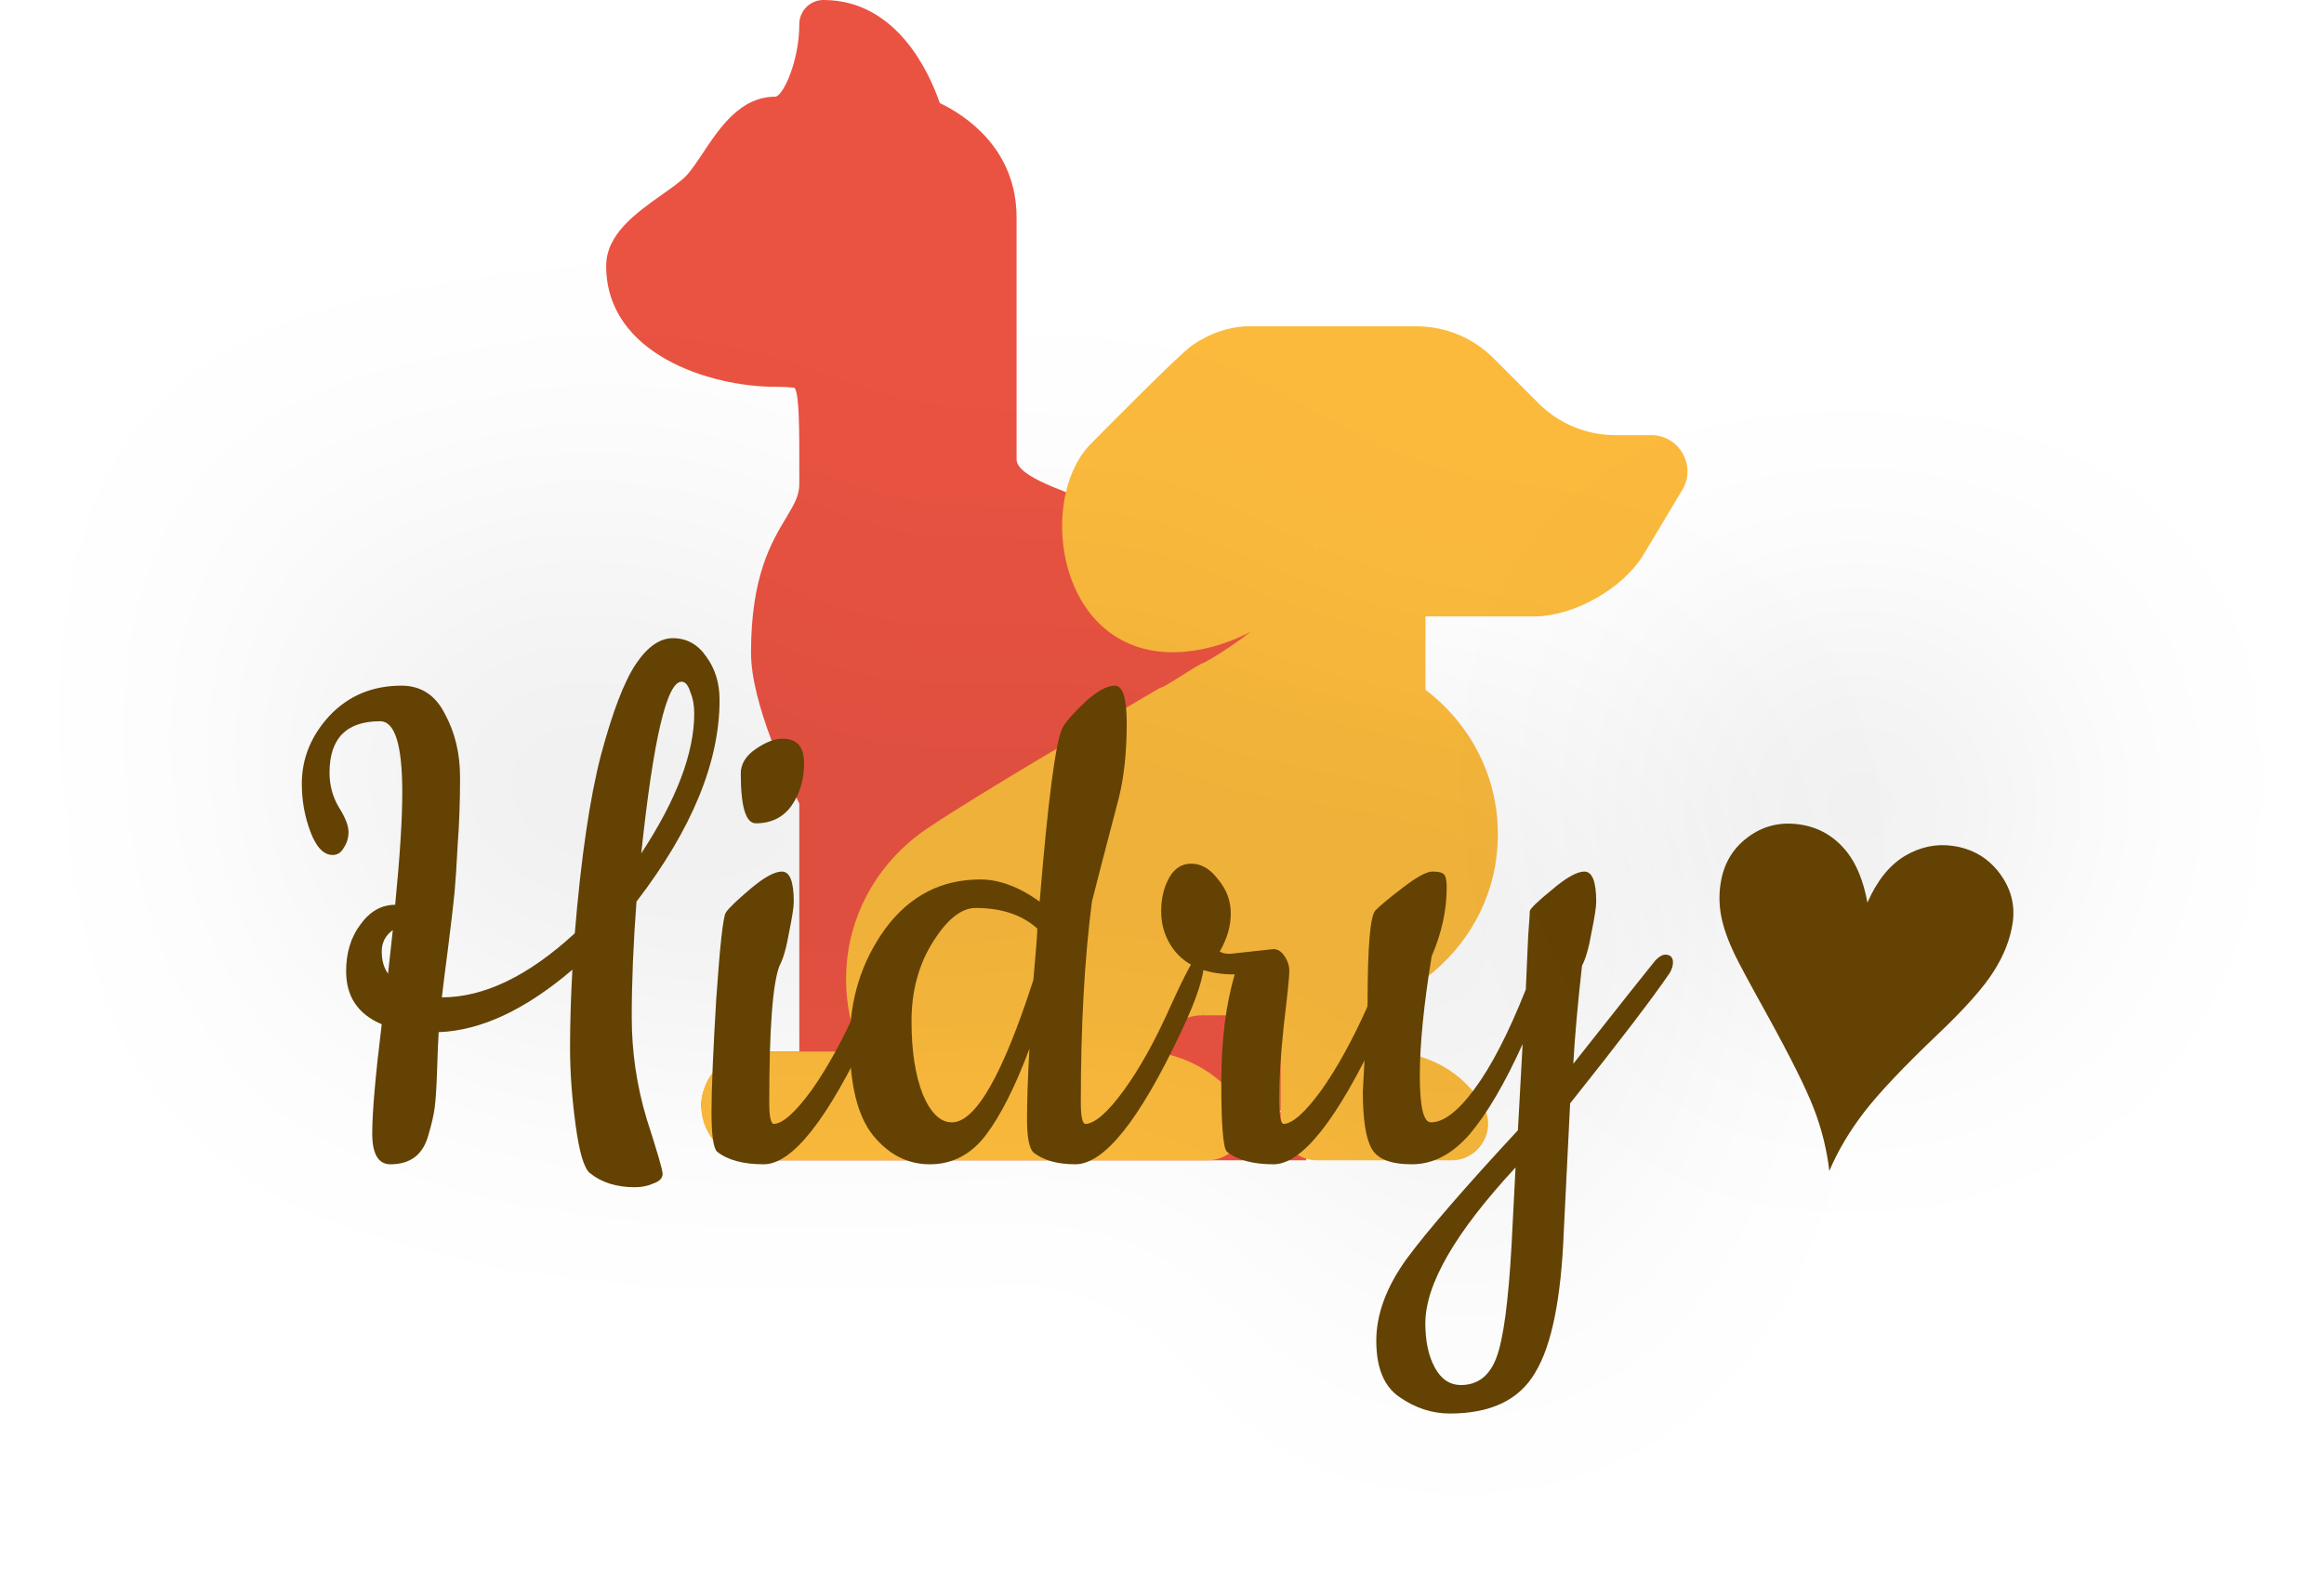
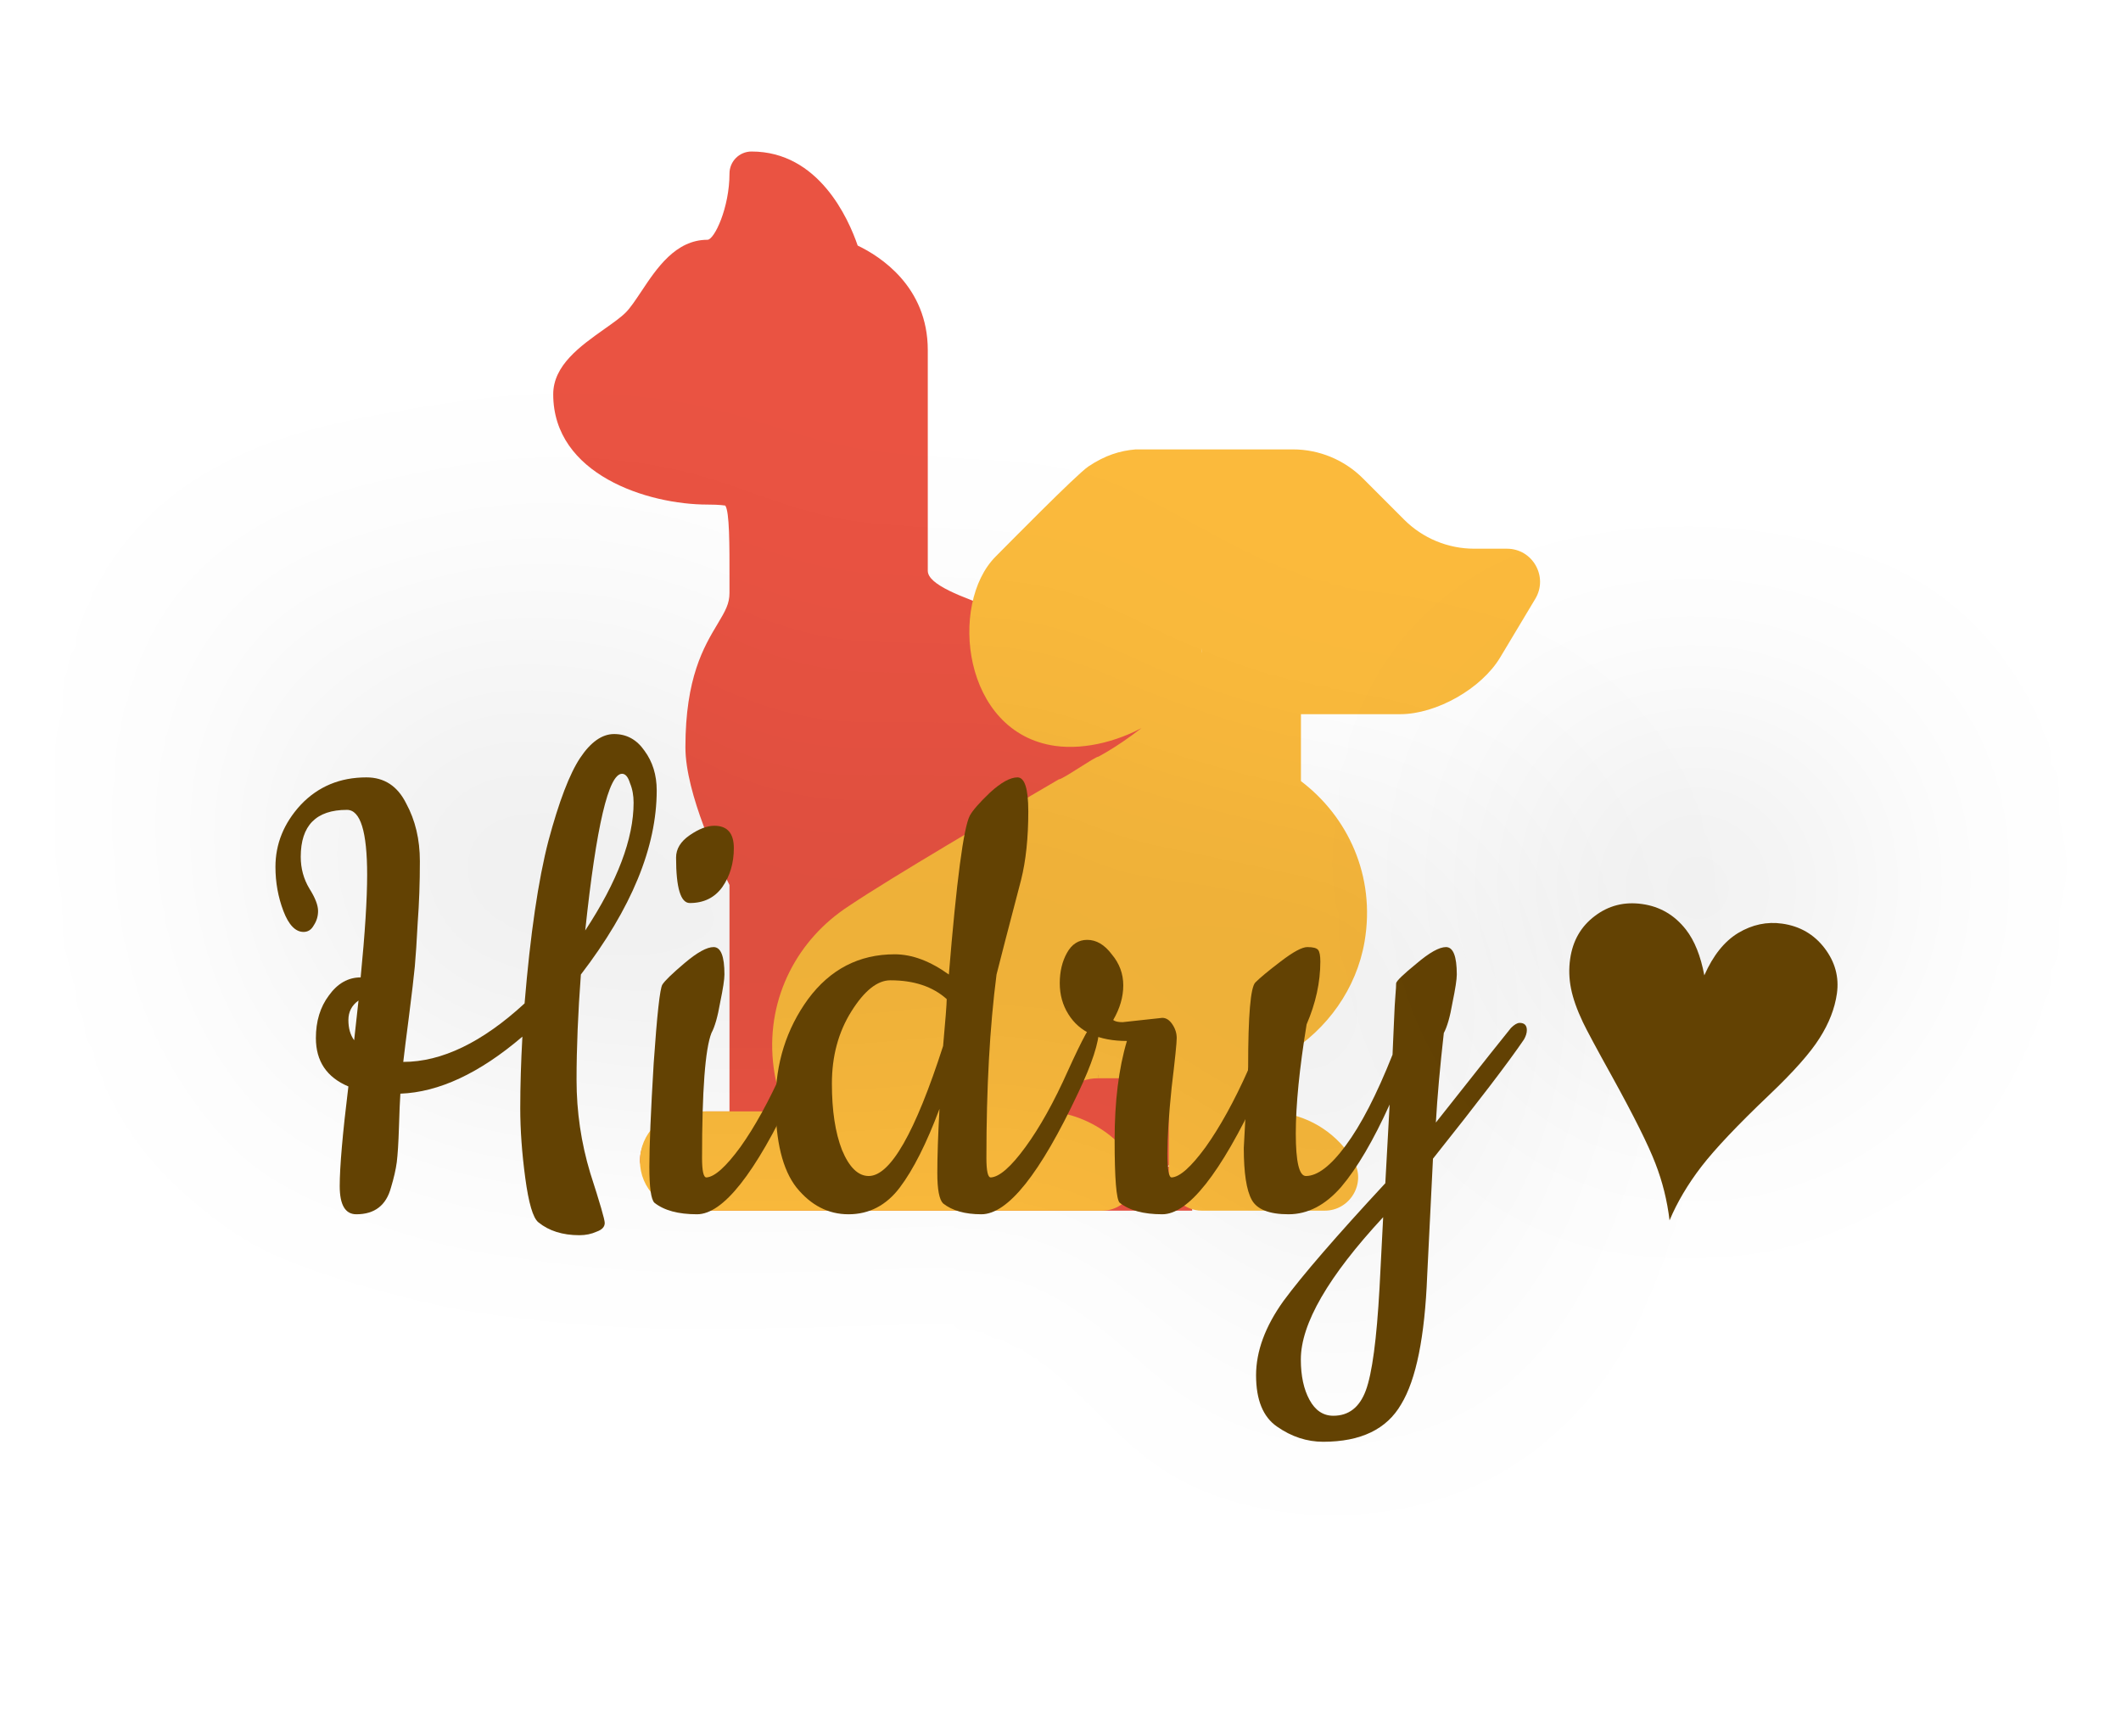
- <svg xmlns="http://www.w3.org/2000/svg" width="77" height="52" viewBox="0 0 77 52" fill="none">
+ <svg xmlns="http://www.w3.org/2000/svg" id="logo" width="88" height="72" viewBox="0 0 77 52" fill="none">
  <path d="M42.387 36.845H43.28V38.447H24.958C24.516 38.447 23.234 37.088 23.233 36.645C23.233 35.556 24.36 34.843 25.683 34.843H26.483V26.625C26.11 25.882 24.883 23.314 24.883 21.627C24.883 19.097 25.556 17.974 26.048 17.153L26.049 17.152C26.342 16.663 26.483 16.411 26.483 16.02V15.608C26.485 14.25 26.485 13.077 26.33 12.852H26.328C26.309 12.852 26.163 12.816 25.683 12.816C23.518 12.816 20.084 11.729 20.084 8.811C20.084 7.761 21.067 7.063 21.934 6.449C22.232 6.237 22.521 6.039 22.718 5.842C22.884 5.676 23.076 5.388 23.279 5.084L23.284 5.077C23.838 4.241 24.529 3.204 25.683 3.204C25.933 3.204 26.483 2.042 26.483 0.801C26.483 0.358 26.841 0 27.283 0C29.721 0 30.801 2.433 31.137 3.414C31.946 3.8 33.682 4.9 33.682 7.209V15.219C33.682 16.223 38.508 17.008 39.948 18.294C40.531 18.815 41.065 19.294 41.464 19.693C41.727 19.957 42.032 20.226 42.357 20.512L42.387 20.538C44.121 22.063 44.08 25.52 44.08 29.636V32.84C44.08 34.41 43.428 35.826 42.387 36.845Z" fill="#EA5342" />
  <path d="M54.708 14.418H53.519C52.565 14.418 51.649 14.038 50.974 13.362L49.483 11.869C48.808 11.193 47.892 10.813 46.938 10.813H41.23C40.659 10.861 40.125 11.024 39.515 11.431L39.507 11.437C39.075 11.727 36.515 14.334 36.146 14.703C34.442 16.409 34.93 21.1 38.308 21.576C40.533 21.887 43.63 20.169 43.63 18.022C43.63 16.458 44.342 16.52 44.829 14.878C44.115 15.295 43.63 16.061 43.63 16.946V18.022C43.705 19.261 41.343 21.176 39.88 21.965C39.75 21.965 38.57 22.801 38.439 22.79C36.236 24.075 32.355 26.356 30.856 27.362C30.721 27.446 30.593 27.538 30.466 27.633C28.741 28.919 27.712 31.09 28.123 33.492C28.204 33.967 28.361 34.419 28.553 34.852L28.539 34.843H25.033C24.039 34.843 23.233 35.65 23.233 36.645C23.233 37.64 24.039 38.447 25.033 38.447H40.013C40.558 38.447 41.016 38.086 41.174 37.6C41.563 36.398 39.761 34.955 38.155 34.858C38.573 34.145 39.056 33.641 39.866 33.641C39.866 32.368 42.274 32.632 41.38 31.727H40.218C41.288 32.811 39.505 30.794 39.505 32.44C39.505 32.858 39.959 33.253 39.866 33.641C40.815 33.641 42.058 33.641 42.43 33.641V37.246C42.43 37.909 42.967 38.447 43.63 38.447H46.029H48.093C49.014 38.447 49.608 37.442 49.144 36.647C48.59 35.699 47.614 35.03 46.474 34.888L46.74 32.75C48.182 31.863 49.245 30.39 49.538 28.685C49.947 26.299 48.932 24.144 47.229 22.855V20.425H50.828C52.148 20.425 53.783 19.498 54.462 18.364L55.737 16.237C56.217 15.436 55.641 14.418 54.708 14.418Z" fill="#FBBA3C" />
  <g filter="url(#filter0_d)">
    <path d="M10.918 25.602C10.918 26.022 11.022 26.406 11.232 26.756C11.442 27.088 11.547 27.359 11.547 27.568C11.547 27.761 11.494 27.935 11.389 28.093C11.302 28.25 11.18 28.329 11.022 28.329C10.725 28.329 10.481 28.075 10.288 27.568C10.096 27.062 10 26.529 10 25.969C10 25.131 10.306 24.379 10.918 23.715C11.547 23.051 12.342 22.719 13.303 22.719C13.95 22.719 14.43 23.033 14.745 23.663C15.077 24.274 15.243 24.973 15.243 25.76C15.243 26.546 15.217 27.289 15.164 27.988C15.129 28.669 15.094 29.202 15.059 29.587C15.024 29.954 14.954 30.548 14.85 31.369C14.745 32.173 14.675 32.733 14.64 33.047C16.038 33.047 17.506 32.339 19.044 30.924C19.253 28.407 19.542 26.441 19.909 25.026C20.293 23.593 20.678 22.588 21.062 22.011C21.447 21.434 21.858 21.146 22.294 21.146C22.749 21.146 23.116 21.347 23.395 21.749C23.692 22.151 23.841 22.631 23.841 23.191C23.841 25.253 22.924 27.481 21.088 29.875C20.984 31.256 20.931 32.532 20.931 33.702C20.931 34.856 21.097 35.983 21.429 37.084C21.779 38.168 21.954 38.77 21.954 38.893C21.954 39.033 21.858 39.138 21.665 39.207C21.473 39.295 21.263 39.338 21.036 39.338C20.424 39.338 19.926 39.181 19.542 38.867C19.35 38.709 19.192 38.176 19.07 37.267C18.948 36.359 18.887 35.511 18.887 34.725C18.887 33.921 18.913 33.056 18.965 32.13C17.41 33.458 15.933 34.148 14.535 34.2C14.518 34.445 14.5 34.856 14.483 35.433C14.465 35.992 14.439 36.411 14.404 36.691C14.369 36.953 14.299 37.259 14.194 37.608C14.02 38.255 13.6 38.578 12.936 38.578C12.534 38.578 12.333 38.237 12.333 37.556C12.333 36.857 12.438 35.651 12.648 33.938C11.861 33.606 11.468 33.021 11.468 32.182C11.468 31.57 11.625 31.055 11.94 30.635C12.254 30.198 12.639 29.98 13.093 29.98C13.251 28.372 13.329 27.131 13.329 26.258C13.329 24.685 13.085 23.898 12.595 23.898C11.477 23.898 10.918 24.466 10.918 25.602ZM23.002 23.636C23.002 23.374 22.959 23.138 22.871 22.928C22.801 22.701 22.705 22.588 22.583 22.588C22.093 22.588 21.648 24.484 21.246 28.276C22.417 26.494 23.002 24.947 23.002 23.636ZM13.015 30.819C12.77 30.994 12.648 31.23 12.648 31.527C12.648 31.824 12.717 32.068 12.857 32.261L13.015 30.819Z" fill="#634203" />
    <path d="M24.544 25.628C24.544 25.314 24.71 25.043 25.042 24.816C25.374 24.589 25.671 24.475 25.933 24.475C26.405 24.475 26.641 24.746 26.641 25.288C26.641 25.829 26.501 26.301 26.221 26.703C25.942 27.088 25.549 27.28 25.042 27.28C24.71 27.28 24.544 26.73 24.544 25.628ZM25.304 38.578C24.622 38.578 24.107 38.438 23.757 38.159C23.635 38.036 23.574 37.6 23.574 36.848C23.574 36.097 23.626 34.847 23.731 33.099C23.853 31.334 23.958 30.382 24.046 30.242C24.133 30.102 24.404 29.84 24.858 29.456C25.313 29.071 25.662 28.879 25.907 28.879C26.169 28.879 26.3 29.211 26.3 29.875C26.3 30.05 26.248 30.391 26.143 30.898C26.055 31.404 25.951 31.771 25.828 31.998C25.601 32.575 25.487 34.087 25.487 36.534C25.487 37.005 25.54 37.241 25.645 37.241C25.942 37.224 26.352 36.857 26.877 36.14C27.401 35.406 27.916 34.471 28.423 33.335C28.948 32.2 29.262 31.631 29.367 31.631C29.489 31.631 29.55 31.701 29.55 31.841C29.55 32.331 29.297 33.108 28.79 34.174C27.41 37.11 26.248 38.578 25.304 38.578Z" fill="#634203" />
    <path d="M35.627 38.578C35.033 38.578 34.57 38.447 34.238 38.185C34.098 38.045 34.028 37.678 34.028 37.084C34.028 36.49 34.054 35.712 34.107 34.751C33.635 36.009 33.154 36.962 32.665 37.608C32.175 38.255 31.555 38.578 30.804 38.578C30.07 38.578 29.441 38.255 28.916 37.608C28.41 36.962 28.156 35.931 28.156 34.515C28.156 33.099 28.549 31.85 29.336 30.767C30.14 29.683 31.188 29.141 32.481 29.141C33.111 29.141 33.766 29.386 34.447 29.875C34.727 26.467 34.98 24.545 35.208 24.108C35.312 23.916 35.557 23.636 35.942 23.269C36.344 22.902 36.676 22.719 36.938 22.719C37.2 22.719 37.331 23.13 37.331 23.951C37.331 24.912 37.244 25.742 37.069 26.441C36.597 28.241 36.3 29.386 36.178 29.875C35.933 31.763 35.81 33.982 35.81 36.534C35.81 37.005 35.863 37.241 35.968 37.241C36.282 37.224 36.702 36.857 37.226 36.14C37.75 35.424 38.266 34.498 38.773 33.362C39.297 32.208 39.612 31.631 39.716 31.631C39.839 31.631 39.9 31.701 39.9 31.841C39.9 32.331 39.647 33.108 39.14 34.174C37.759 37.11 36.588 38.578 35.627 38.578ZM32.324 30.085C31.852 30.085 31.38 30.461 30.909 31.212C30.437 31.964 30.201 32.837 30.201 33.834C30.201 34.812 30.323 35.616 30.568 36.245C30.83 36.874 31.153 37.189 31.538 37.189C32.324 37.189 33.224 35.616 34.238 32.47C34.325 31.509 34.369 30.941 34.369 30.767C33.862 30.312 33.18 30.085 32.324 30.085Z" fill="#634203" />
    <path d="M40.753 31.605L42.195 31.448C42.335 31.448 42.457 31.527 42.562 31.684C42.667 31.841 42.719 32.007 42.719 32.182C42.719 32.357 42.658 32.951 42.536 33.965C42.431 34.978 42.379 35.782 42.379 36.376C42.379 36.953 42.431 37.241 42.536 37.241C42.833 37.224 43.244 36.857 43.768 36.14C44.292 35.406 44.808 34.471 45.315 33.335C45.839 32.2 46.153 31.631 46.258 31.631C46.381 31.631 46.442 31.701 46.442 31.841C46.442 32.331 46.188 33.108 45.681 34.174C44.301 37.11 43.139 38.578 42.195 38.578C41.514 38.578 40.998 38.438 40.648 38.159C40.526 38.036 40.465 37.276 40.465 35.878C40.465 34.48 40.614 33.283 40.911 32.287C39.897 32.287 39.189 31.964 38.787 31.317C38.578 30.985 38.473 30.609 38.473 30.19C38.473 29.77 38.56 29.403 38.735 29.089C38.91 28.774 39.154 28.617 39.469 28.617C39.801 28.617 40.098 28.792 40.36 29.141C40.64 29.473 40.779 29.849 40.779 30.268C40.779 30.688 40.657 31.107 40.413 31.527C40.482 31.579 40.596 31.605 40.753 31.605Z" fill="#634203" />
    <path d="M45.154 36.167L45.312 33.231C45.312 31.361 45.399 30.338 45.574 30.163C45.748 29.989 46.054 29.735 46.491 29.403C46.946 29.054 47.269 28.879 47.461 28.879C47.671 28.879 47.802 28.914 47.854 28.984C47.907 29.054 47.933 29.194 47.933 29.403C47.933 30.155 47.767 30.915 47.435 31.684C47.173 33.292 47.042 34.611 47.042 35.642C47.042 36.673 47.164 37.189 47.409 37.189C47.828 37.189 48.309 36.822 48.85 36.088C49.41 35.336 49.978 34.236 50.554 32.785C50.572 32.401 50.589 31.998 50.607 31.579C50.624 31.142 50.642 30.828 50.659 30.635C50.677 30.426 50.685 30.277 50.685 30.19C50.703 30.102 50.947 29.866 51.419 29.482C51.891 29.08 52.249 28.879 52.494 28.879C52.756 28.879 52.887 29.211 52.887 29.875C52.887 30.05 52.835 30.391 52.73 30.898C52.643 31.404 52.538 31.771 52.416 31.998C52.276 33.239 52.179 34.323 52.127 35.249C53.84 33.082 54.748 31.937 54.853 31.815C54.976 31.693 55.081 31.631 55.168 31.631C55.343 31.631 55.43 31.719 55.43 31.894C55.43 31.998 55.395 32.112 55.325 32.234C54.766 33.056 53.665 34.498 52.022 36.56C51.917 38.639 51.847 40.055 51.812 40.806C51.725 43.026 51.411 44.581 50.869 45.472C50.345 46.381 49.401 46.836 48.038 46.836C47.444 46.836 46.884 46.652 46.36 46.285C45.853 45.936 45.6 45.315 45.6 44.424C45.6 43.55 45.932 42.65 46.596 41.724C47.278 40.798 48.51 39.373 50.292 37.451L50.449 34.594C49.855 35.904 49.27 36.901 48.693 37.582C48.116 38.246 47.478 38.578 46.779 38.578C46.08 38.578 45.635 38.404 45.443 38.054C45.25 37.704 45.154 37.075 45.154 36.167ZM50.214 38.683C48.221 40.833 47.225 42.554 47.225 43.847C47.225 44.441 47.33 44.931 47.54 45.315C47.749 45.7 48.038 45.892 48.405 45.892C48.964 45.892 49.357 45.586 49.584 44.974C49.812 44.363 49.978 43.122 50.082 41.252L50.214 38.683Z" fill="#634203" />
  </g>
  <g filter="url(#filter1_d)">
    <path d="M60.611 38.799C60.525 38.079 60.353 37.39 60.096 36.73C59.84 36.064 59.32 35.02 58.535 33.598C57.956 32.555 57.6 31.891 57.465 31.606C57.25 31.153 57.106 30.747 57.034 30.386C56.962 30.025 56.951 29.667 57.002 29.311C57.096 28.649 57.394 28.13 57.895 27.753C58.397 27.37 58.973 27.224 59.621 27.317C60.264 27.408 60.791 27.716 61.204 28.242C61.517 28.643 61.74 29.198 61.873 29.905C62.19 29.184 62.6 28.671 63.104 28.366C63.614 28.062 64.147 27.949 64.7 28.028C65.343 28.119 65.855 28.416 66.239 28.918C66.621 29.42 66.771 29.97 66.686 30.568C66.609 31.109 66.4 31.647 66.058 32.183C65.722 32.719 65.111 33.408 64.226 34.249C63.086 35.334 62.265 36.201 61.764 36.85C61.27 37.494 60.886 38.144 60.611 38.799Z" fill="#634203" />
  </g>
  <defs>
    <filter id="filter0_d" x="0" y="6.146" width="65.43" height="45.69" filterUnits="userSpaceOnUse" color-interpolation-filters="sRGB">
      <feFlood flood-opacity="0" result="BackgroundImageFix" />
      <feColorMatrix in="SourceAlpha" type="matrix" values="0 0 0 0 0 0 0 0 0 0 0 0 0 0 0 0 0 0 127 0" />
      <feOffset dy="-5" />
      <feGaussianBlur stdDeviation="5" />
      <feColorMatrix type="matrix" values="0 0 0 0 0 0 0 0 0 0 0 0 0 0 0 0 0 0 0.15 0" />
      <feBlend mode="normal" in2="BackgroundImageFix" result="effect1_dropShadow" />
      <feBlend mode="normal" in="SourceGraphic" in2="effect1_dropShadow" result="shape" />
    </filter>
    <filter id="filter1_d" x="46.971" y="12.29" width="29.738" height="31.509" filterUnits="userSpaceOnUse" color-interpolation-filters="sRGB">
      <feFlood flood-opacity="0" result="BackgroundImageFix" />
      <feColorMatrix in="SourceAlpha" type="matrix" values="0 0 0 0 0 0 0 0 0 0 0 0 0 0 0 0 0 0 127 0" />
      <feOffset dy="-5" />
      <feGaussianBlur stdDeviation="5" />
      <feColorMatrix type="matrix" values="0 0 0 0 0 0 0 0 0 0 0 0 0 0 0 0 0 0 0.15 0" />
      <feBlend mode="normal" in2="BackgroundImageFix" result="effect1_dropShadow" />
      <feBlend mode="normal" in="SourceGraphic" in2="effect1_dropShadow" result="shape" />
    </filter>
  </defs>
</svg>
